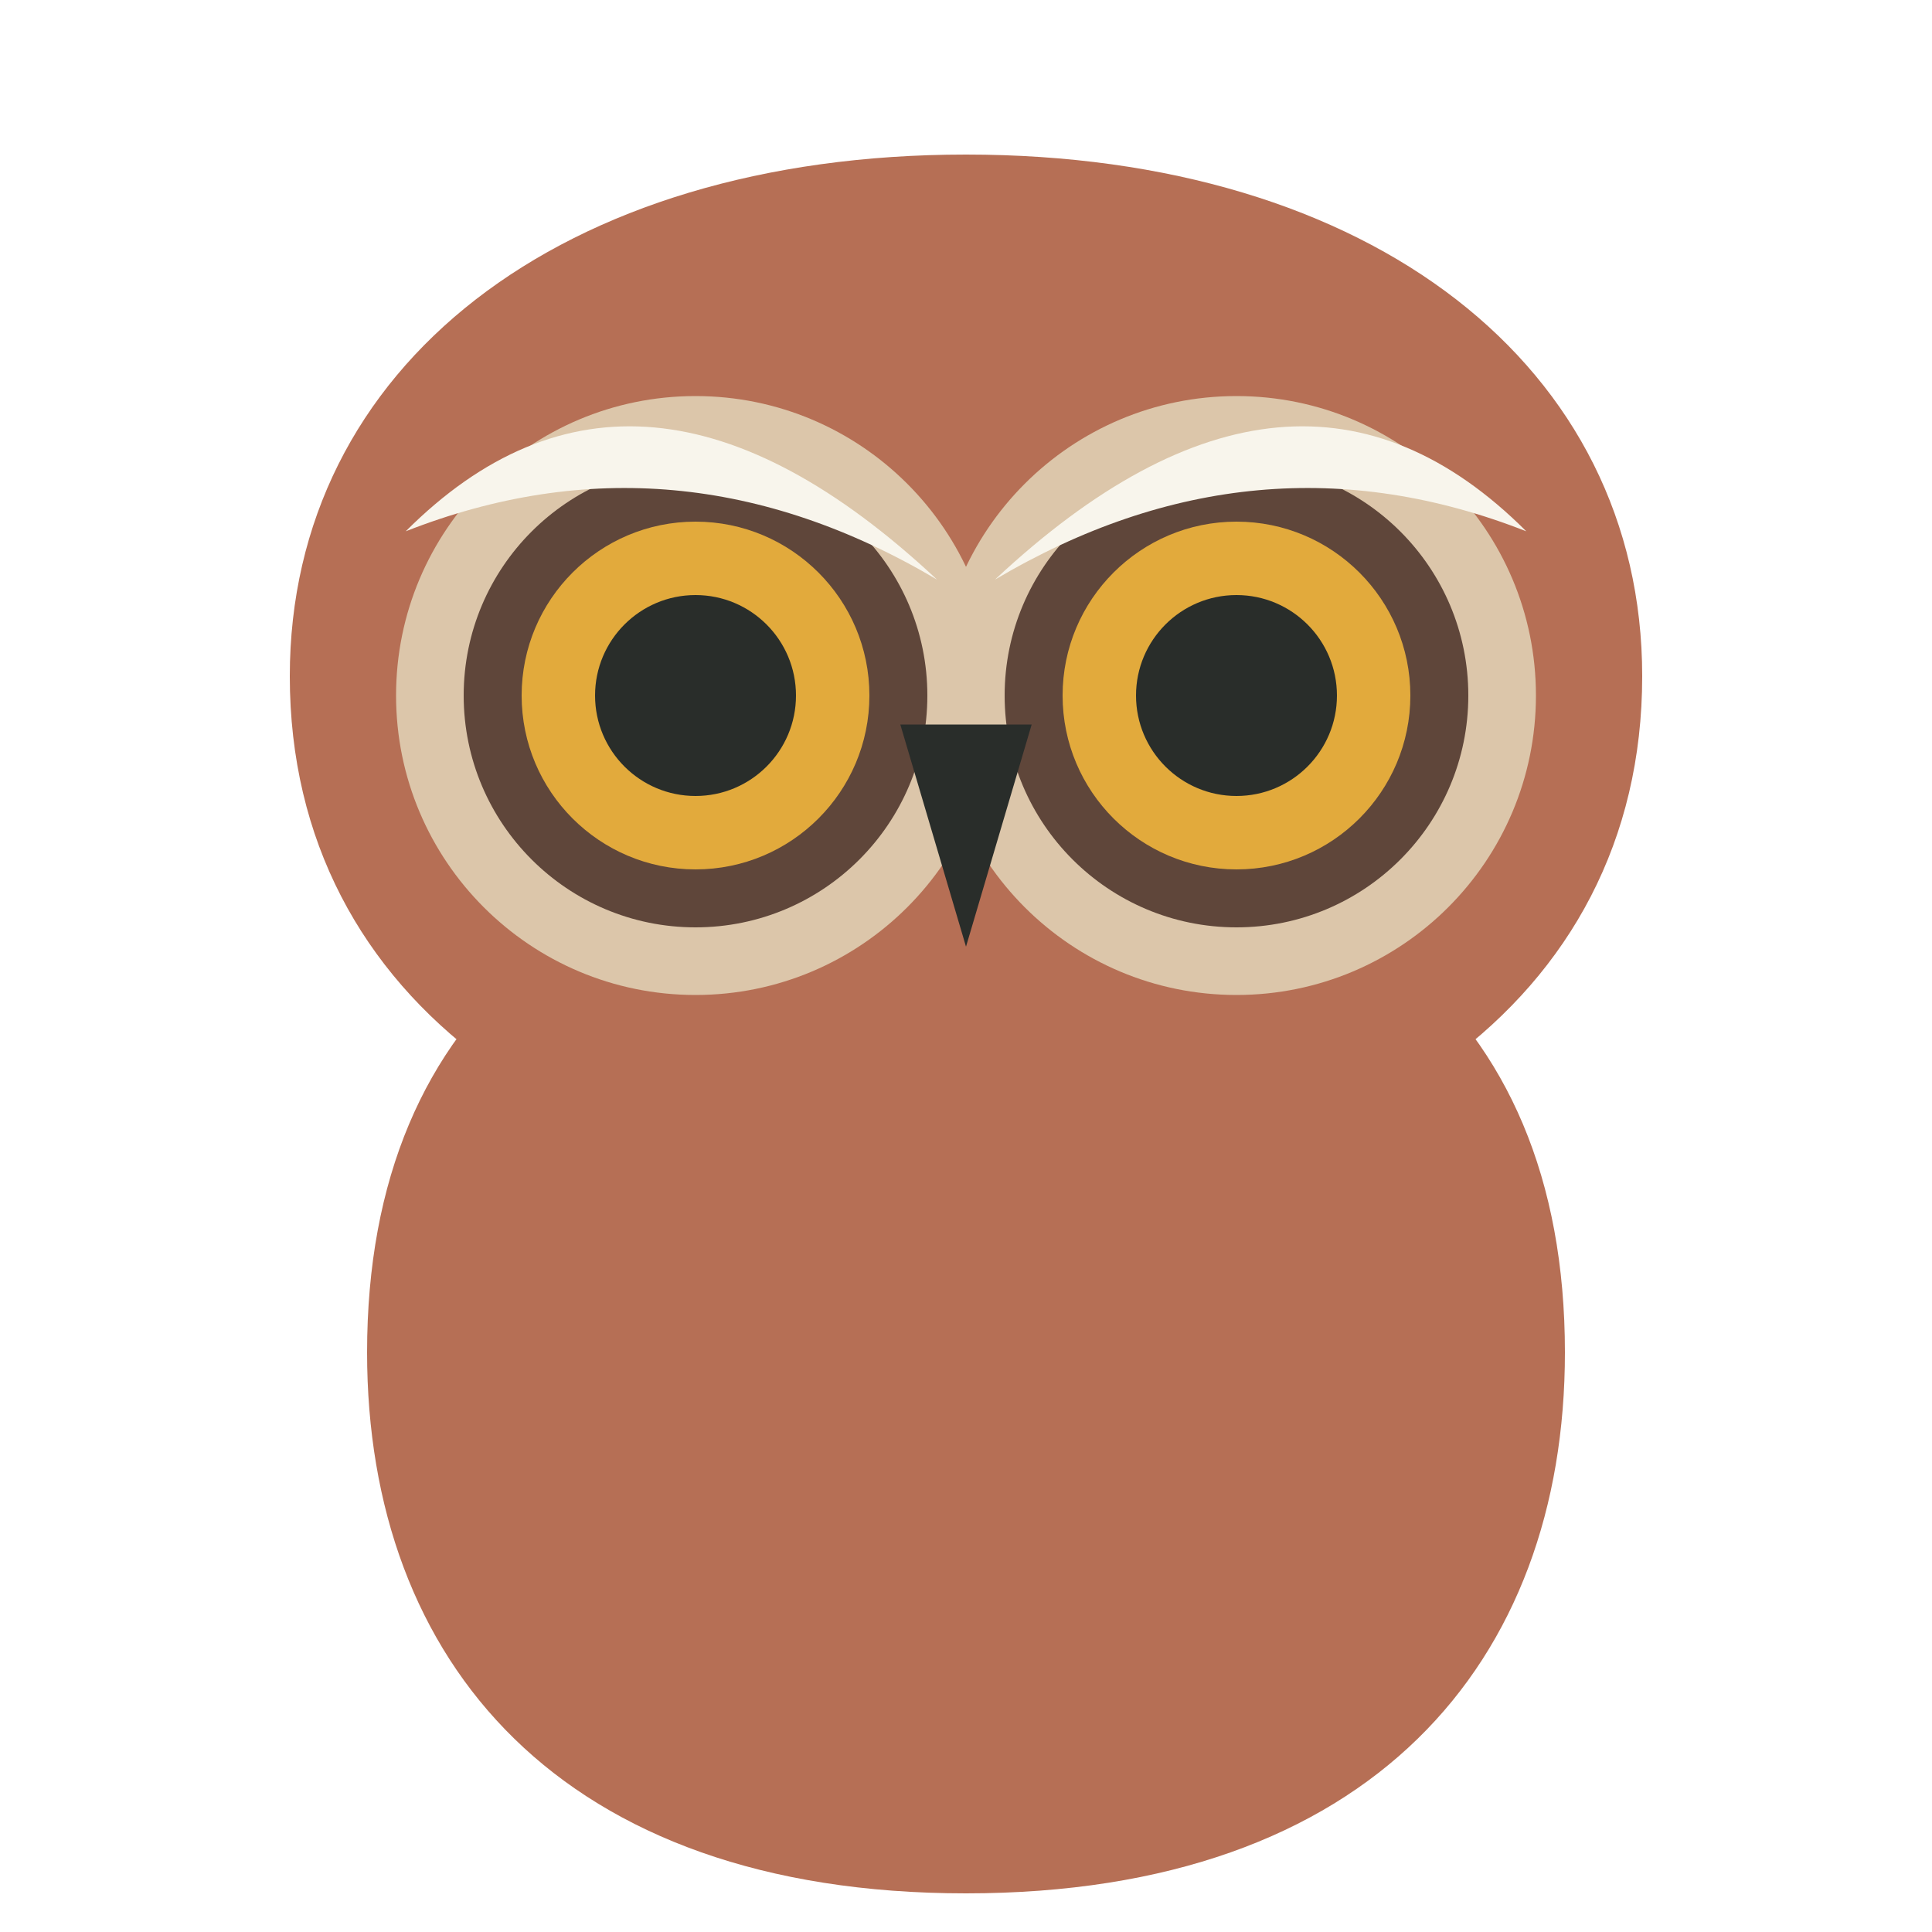
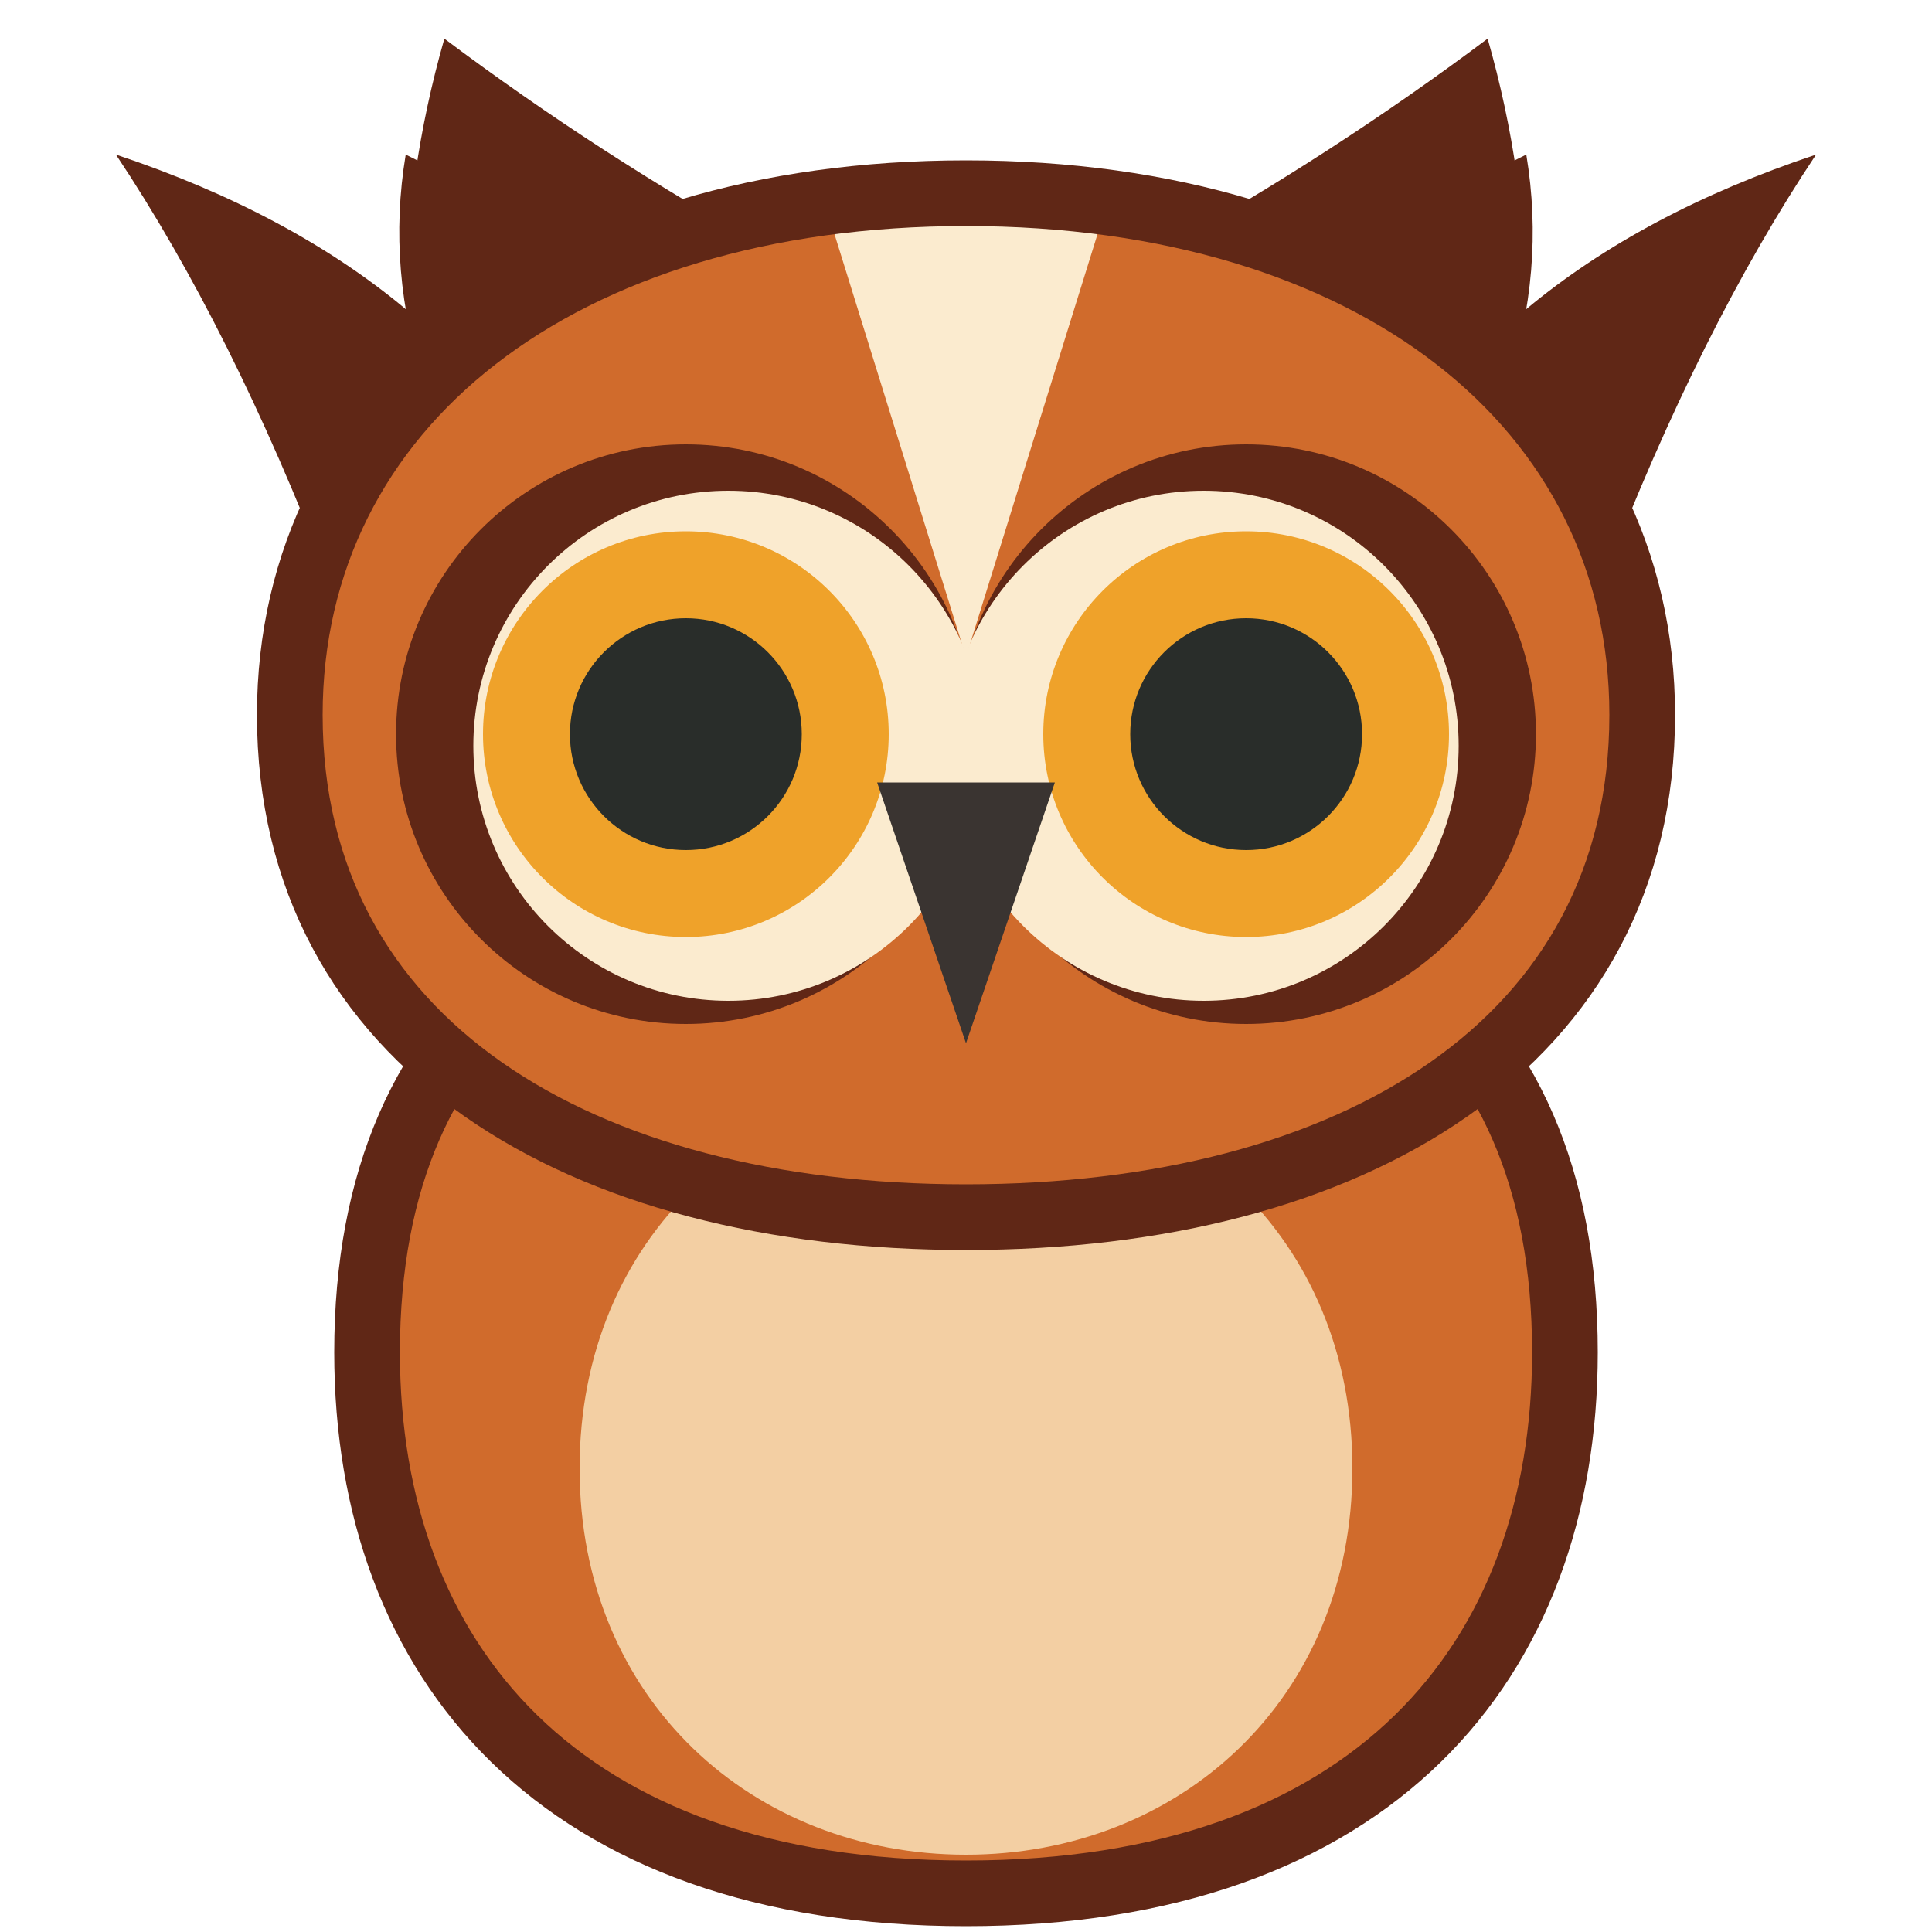
<svg xmlns="http://www.w3.org/2000/svg" width="88" height="88" viewBox="0 0 100 100">
  <defs>
    <clipPath id="oh">
-       <path d="M50,8 C71,8 85,19 85,35 C85,52 70,62 50,62 C30,62 15,52 15,35 C15,19 29,8 50,8 Z" />
+       <path d="M50,10 C71,10 85,21 85,37 C85,54 70,63 50,63 C30,63 15,54 15,37 C15,21 29,10 50,10 Z" />
    </clipPath>
    <clipPath id="ob">
-       <path d="M50,98 C29,98 19,86 19,70 C19,52 31,43 50,43 C69,43 81,52 81,70 C81,86 71,98 50,98 Z" />
+       <path d="M50,98 C29,98 19,86 19,70 C19,52 31,44 50,44 C69,44 81,52 81,70 C81,86 71,98 50,98 Z" />
    </clipPath>
    <clipPath id="oc">
-       <path d="M50,55 C61,55 70,63 70,75 C70,88 61,96 50,96 C39,96 30,88 30,75 C30,63 39,55 50,55 Z" />
+       <path d="M50,56 C61,56 70,64 70,76 C70,88 61,96 50,96 C39,96 30,88 30,76 C30,64 39,56 50,56 Z" />
    </clipPath>
  </defs>
-   <path d="M50,98 C29,98 19,86 19,70 C19,52 31,43 50,43 C69,43 81,52 81,70 C81,86 71,98 50,98 Z" fill="#B66F55" />
-   <path d="M50,8 C71,8 85,19 85,35 C85,52 70,62 50,62 C30,62 15,52 15,35 C15,19 29,8 50,8 Z" fill="#B66F55" />
-   <circle cx="36" cy="36" r="15.5" fill="#DCC6AA" />
-   <circle cx="64" cy="36" r="15.5" fill="#DCC6AA" />
-   <circle cx="36" cy="36" r="12" fill="#5F463A" />
-   <circle cx="36" cy="36" r="9" fill="#E2AA3C" />
-   <circle cx="36" cy="36" r="5.2" fill="#292D2A" />
-   <circle cx="64" cy="36" r="12" fill="#5F463A" />
-   <circle cx="64" cy="36" r="9" fill="#E2AA3C" />
-   <circle cx="64" cy="36" r="5.2" fill="#292D2A" />
-   <path d="M21,27.5 Q33,15.5 48.5,30 Q35,22 21,27.5 Z" fill="#F8F5EC" />
-   <path d="M79,27.5 Q67,15.5 51.5,30 Q65,22 79,27.5 Z" fill="#F8F5EC" />
-   <path d="M46.6,37.5 L50,37.5 L50,49 Z" fill="#292D2A" />
-   <path d="M50,37.5 L53.4,37.5 L50,49 Z" fill="#292D2A" />
+   <path d="M17,30 Q12,17 6,8 Q15,11 21,16 Q21,9 23,2 Q31,8 40,13 Z" fill="#602716" />
+   <path d="M83,30 Q88,17 94,8 Q85,11 79,16 Q79,9 77,2 Q69,8 60,13 Z" fill="#602716" />
+   <path d="M22,20 Q20,14 21,8 Q27,11 33,14 Z" fill="#602716" />
+   <path d="M78,20 Q80,14 79,8 Q73,11 67,14 Z" fill="#602716" />
+   <path d="M50,98 C29,98 19,86 19,70 C19,52 31,44 50,44 C69,44 81,52 81,70 C81,86 71,98 50,98 Z" fill="#D06B2C" />
+   <path d="M50,56 C61,56 70,64 70,76 C70,88 61,96 50,96 C39,96 30,88 30,76 C30,64 39,56 50,56 Z" fill="#F3CFA3" />
+   <path d="M50,98 C29,98 19,86 19,70 C19,52 31,44 50,44 C69,44 81,52 81,70 C81,86 71,98 50,98 Z" fill="none" stroke="#602716" stroke-width="3.4" stroke-linejoin="round" />
+   <path d="M50,10 C71,10 85,21 85,37 C85,54 70,63 50,63 C30,63 15,54 15,37 C15,21 29,10 50,10 Z" fill="#D06B2C" />
+   <path d="M43,11.5 L57,11.5 L50,34 Z" fill="#FBEBCF" />
+   <path d="M50,10 C71,10 85,21 85,37 C85,54 70,63 50,63 C30,63 15,54 15,37 C15,21 29,10 50,10 Z" fill="none" stroke="#602716" stroke-width="3.4" stroke-linejoin="round" />
+   <circle cx="35.5" cy="38" r="15" fill="#602716" />
+   <circle cx="37.7" cy="38.6" r="13.2" fill="#FBEBCF" />
+   <circle cx="35.5" cy="38" r="10.5" fill="#EFA22A" />
+   <circle cx="35.5" cy="38" r="6" fill="#292D2A" />
+   <circle cx="64.5" cy="38" r="15" fill="#602716" />
+   <circle cx="62.3" cy="38.6" r="13.2" fill="#FBEBCF" />
+   <circle cx="64.5" cy="38" r="10.5" fill="#EFA22A" />
+   <circle cx="64.5" cy="38" r="6" fill="#292D2A" />
+   <path d="M45.4,40.5 L50,40.5 L50,54 Z" fill="#3A3431" />
+   <path d="M50,40.5 L54.6,40.5 L50,54 Z" fill="#3A3431" />
</svg>
